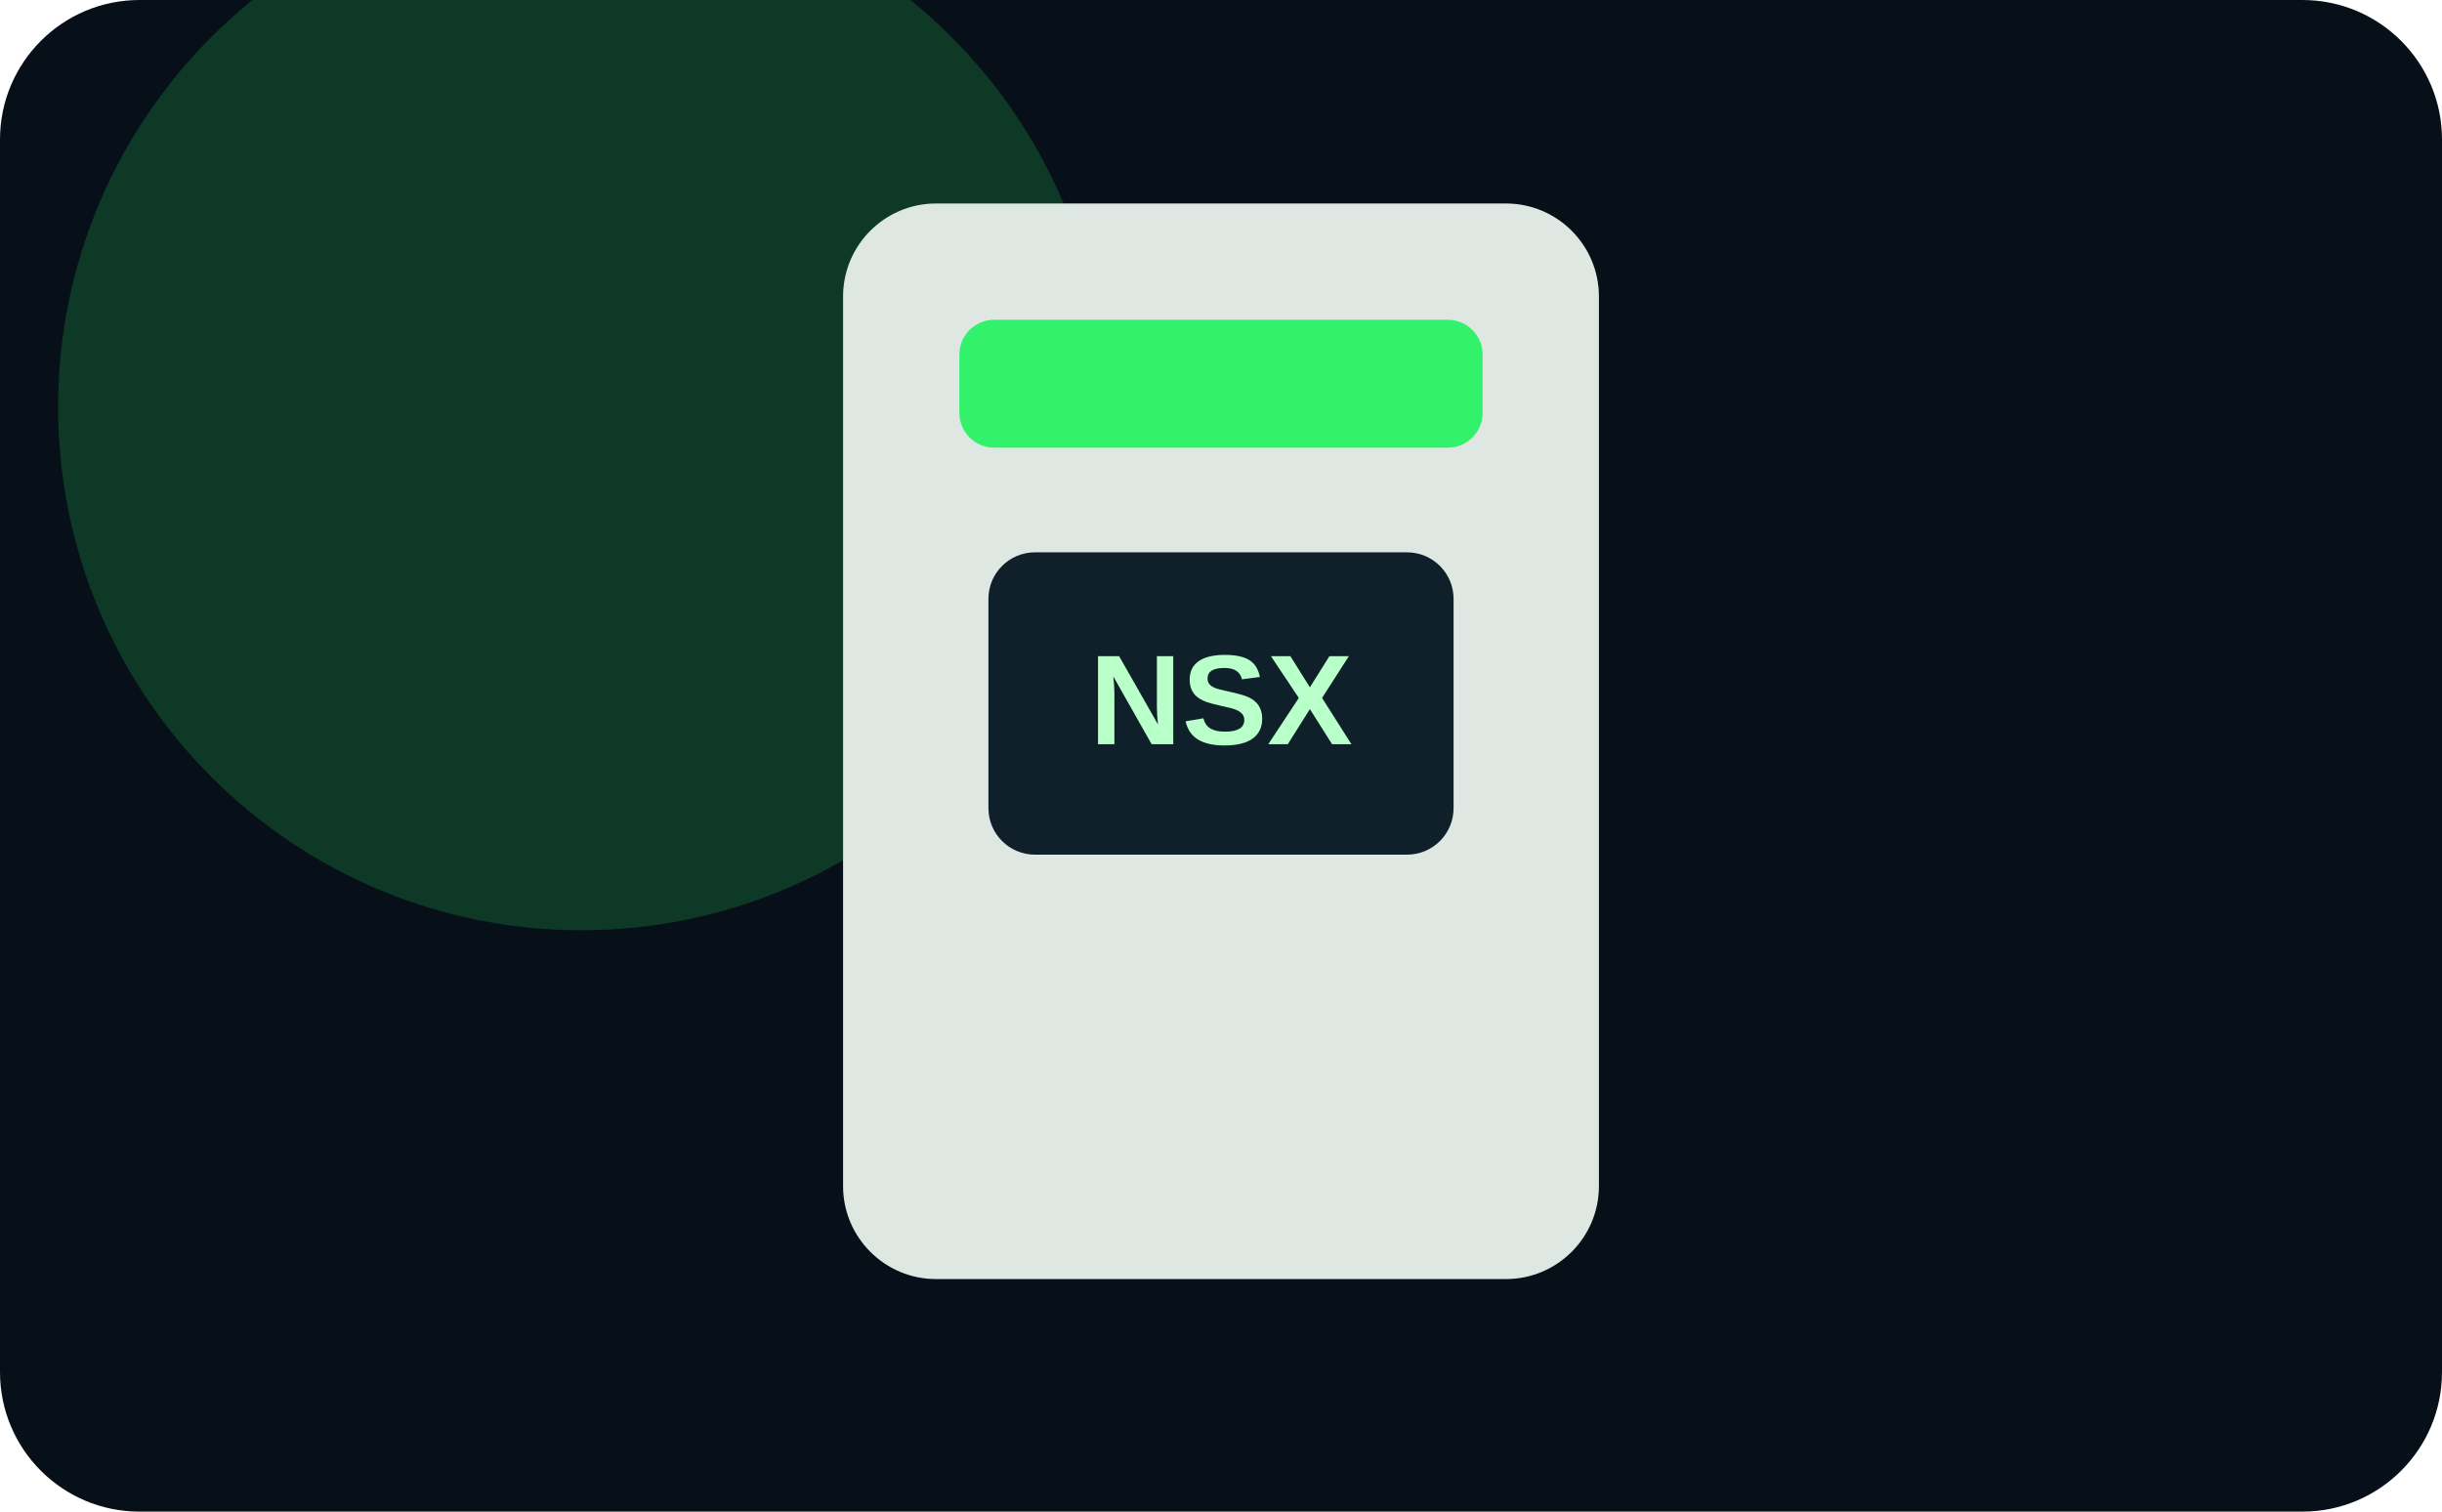
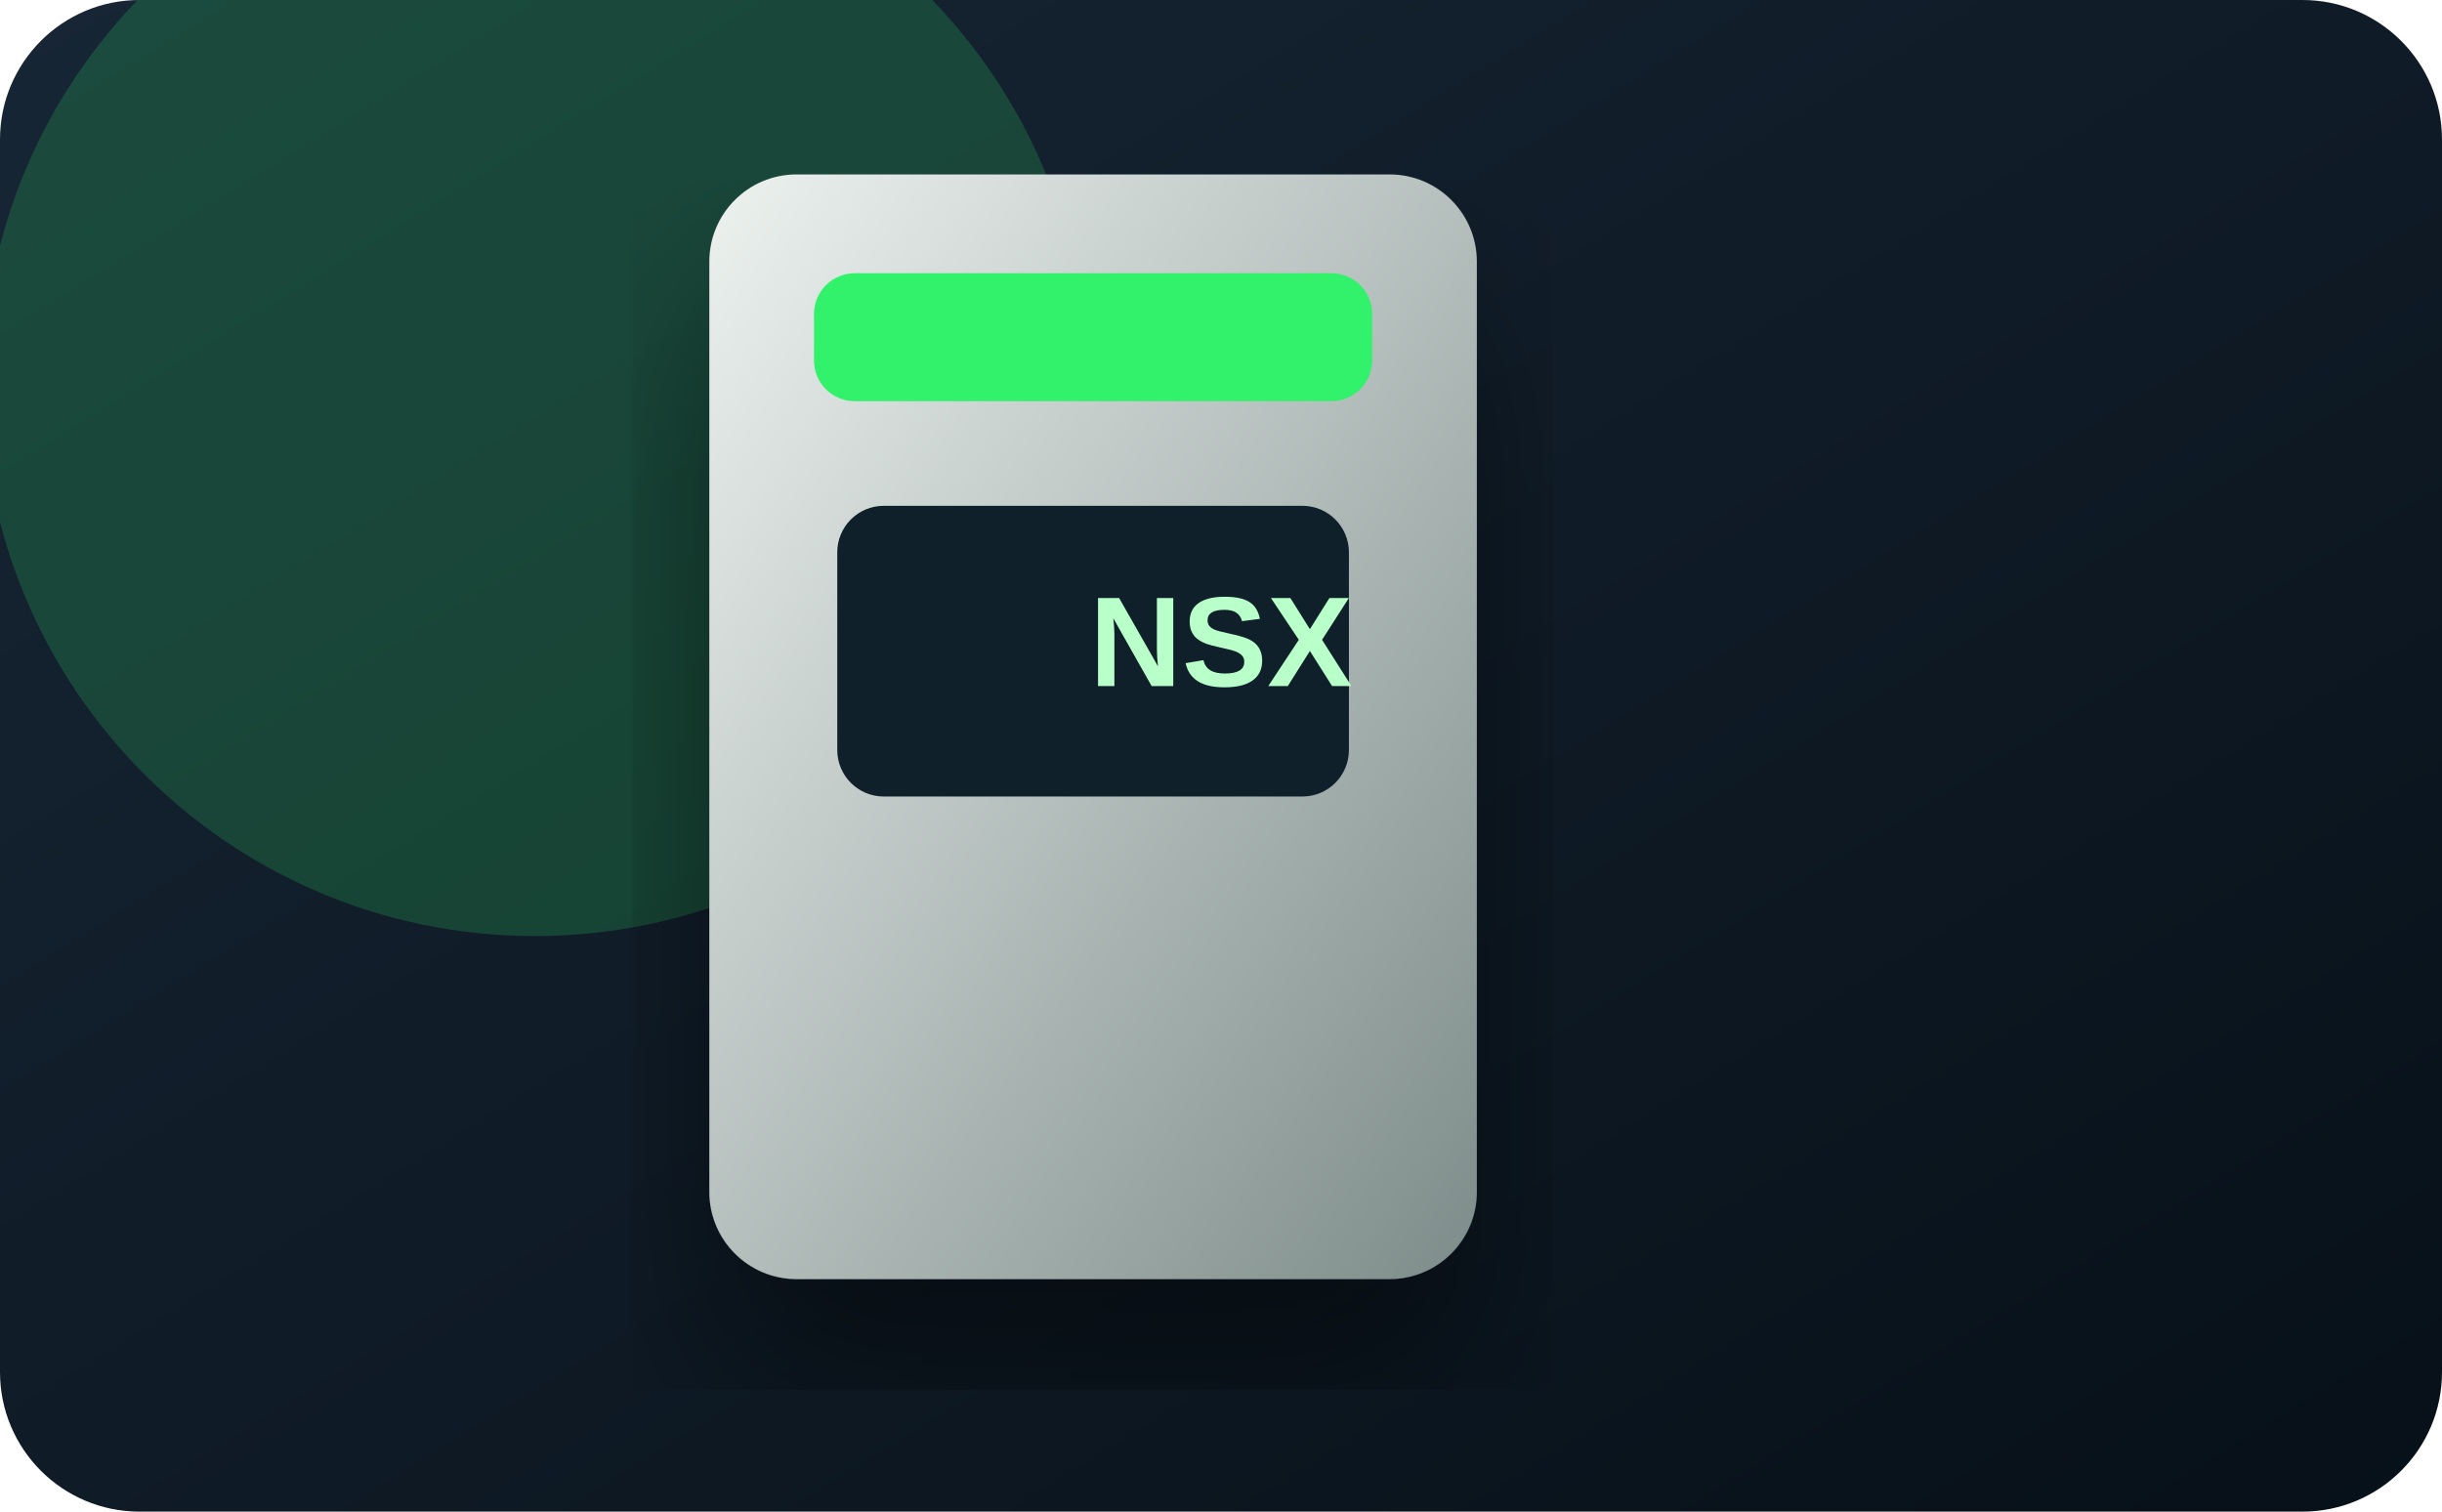
- <svg xmlns="http://www.w3.org/2000/svg" width="420" height="260">
-   <rect width="420" height="260" rx="24" fill="#071018" />
-   <circle cx="100" cy="70" r="90" fill="#31f26a" opacity=".18" />
-   <rect x="145" y="35" width="130" height="185" rx="16" fill="#dfe7e3" />
-   <rect x="165" y="55" width="90" height="22" rx="6" fill="#31f26a" />
-   <rect x="170" y="95" width="80" height="52" rx="8" fill="#0f202a" />
-   <text x="210" y="128" fill="#b9ffc9" font-family="Arial" font-size="22" font-weight="700" text-anchor="middle">NSX</text>
+ <svg xmlns="http://www.w3.org/2000/svg" width="420" height="260" viewBox="0 0 420 260">
+   <defs>
+     <linearGradient id="bg" x1="0" x2="1" y1="0" y2="1">
+       <stop offset="0" stop-color="#172635" />
+       <stop offset="1" stop-color="#071018" />
+     </linearGradient>
+     <linearGradient id="body" x1="0" x2="1" y1="0" y2="1">
+       <stop offset="0" stop-color="#edf2ef" />
+       <stop offset="1" stop-color="#7d8c8a" />
+     </linearGradient>
+     <filter id="s">
+       <feDropShadow dx="0" dy="20" stdDeviation="16" flood-color="#000" flood-opacity=".45" />
+     </filter>
+   </defs>
+   <rect width="420" height="260" rx="24" fill="url(#bg)" />
+   <circle cx="92" cy="66" r="95" fill="#31f26a" opacity=".18" />
+   <rect x="122" y="30" width="132" height="190" rx="15" fill="url(#body)" filter="url(#s)" />
+   <rect x="140" y="47" width="96" height="22" rx="7" fill="#31f26a" />
+   <rect x="144" y="87" width="88" height="50" rx="8" fill="#0f202a" />
+   <text x="210" y="118" fill="#b9ffc9" font-family="Arial" font-size="22" font-weight="700" text-anchor="middle">NSX</text>
</svg>
